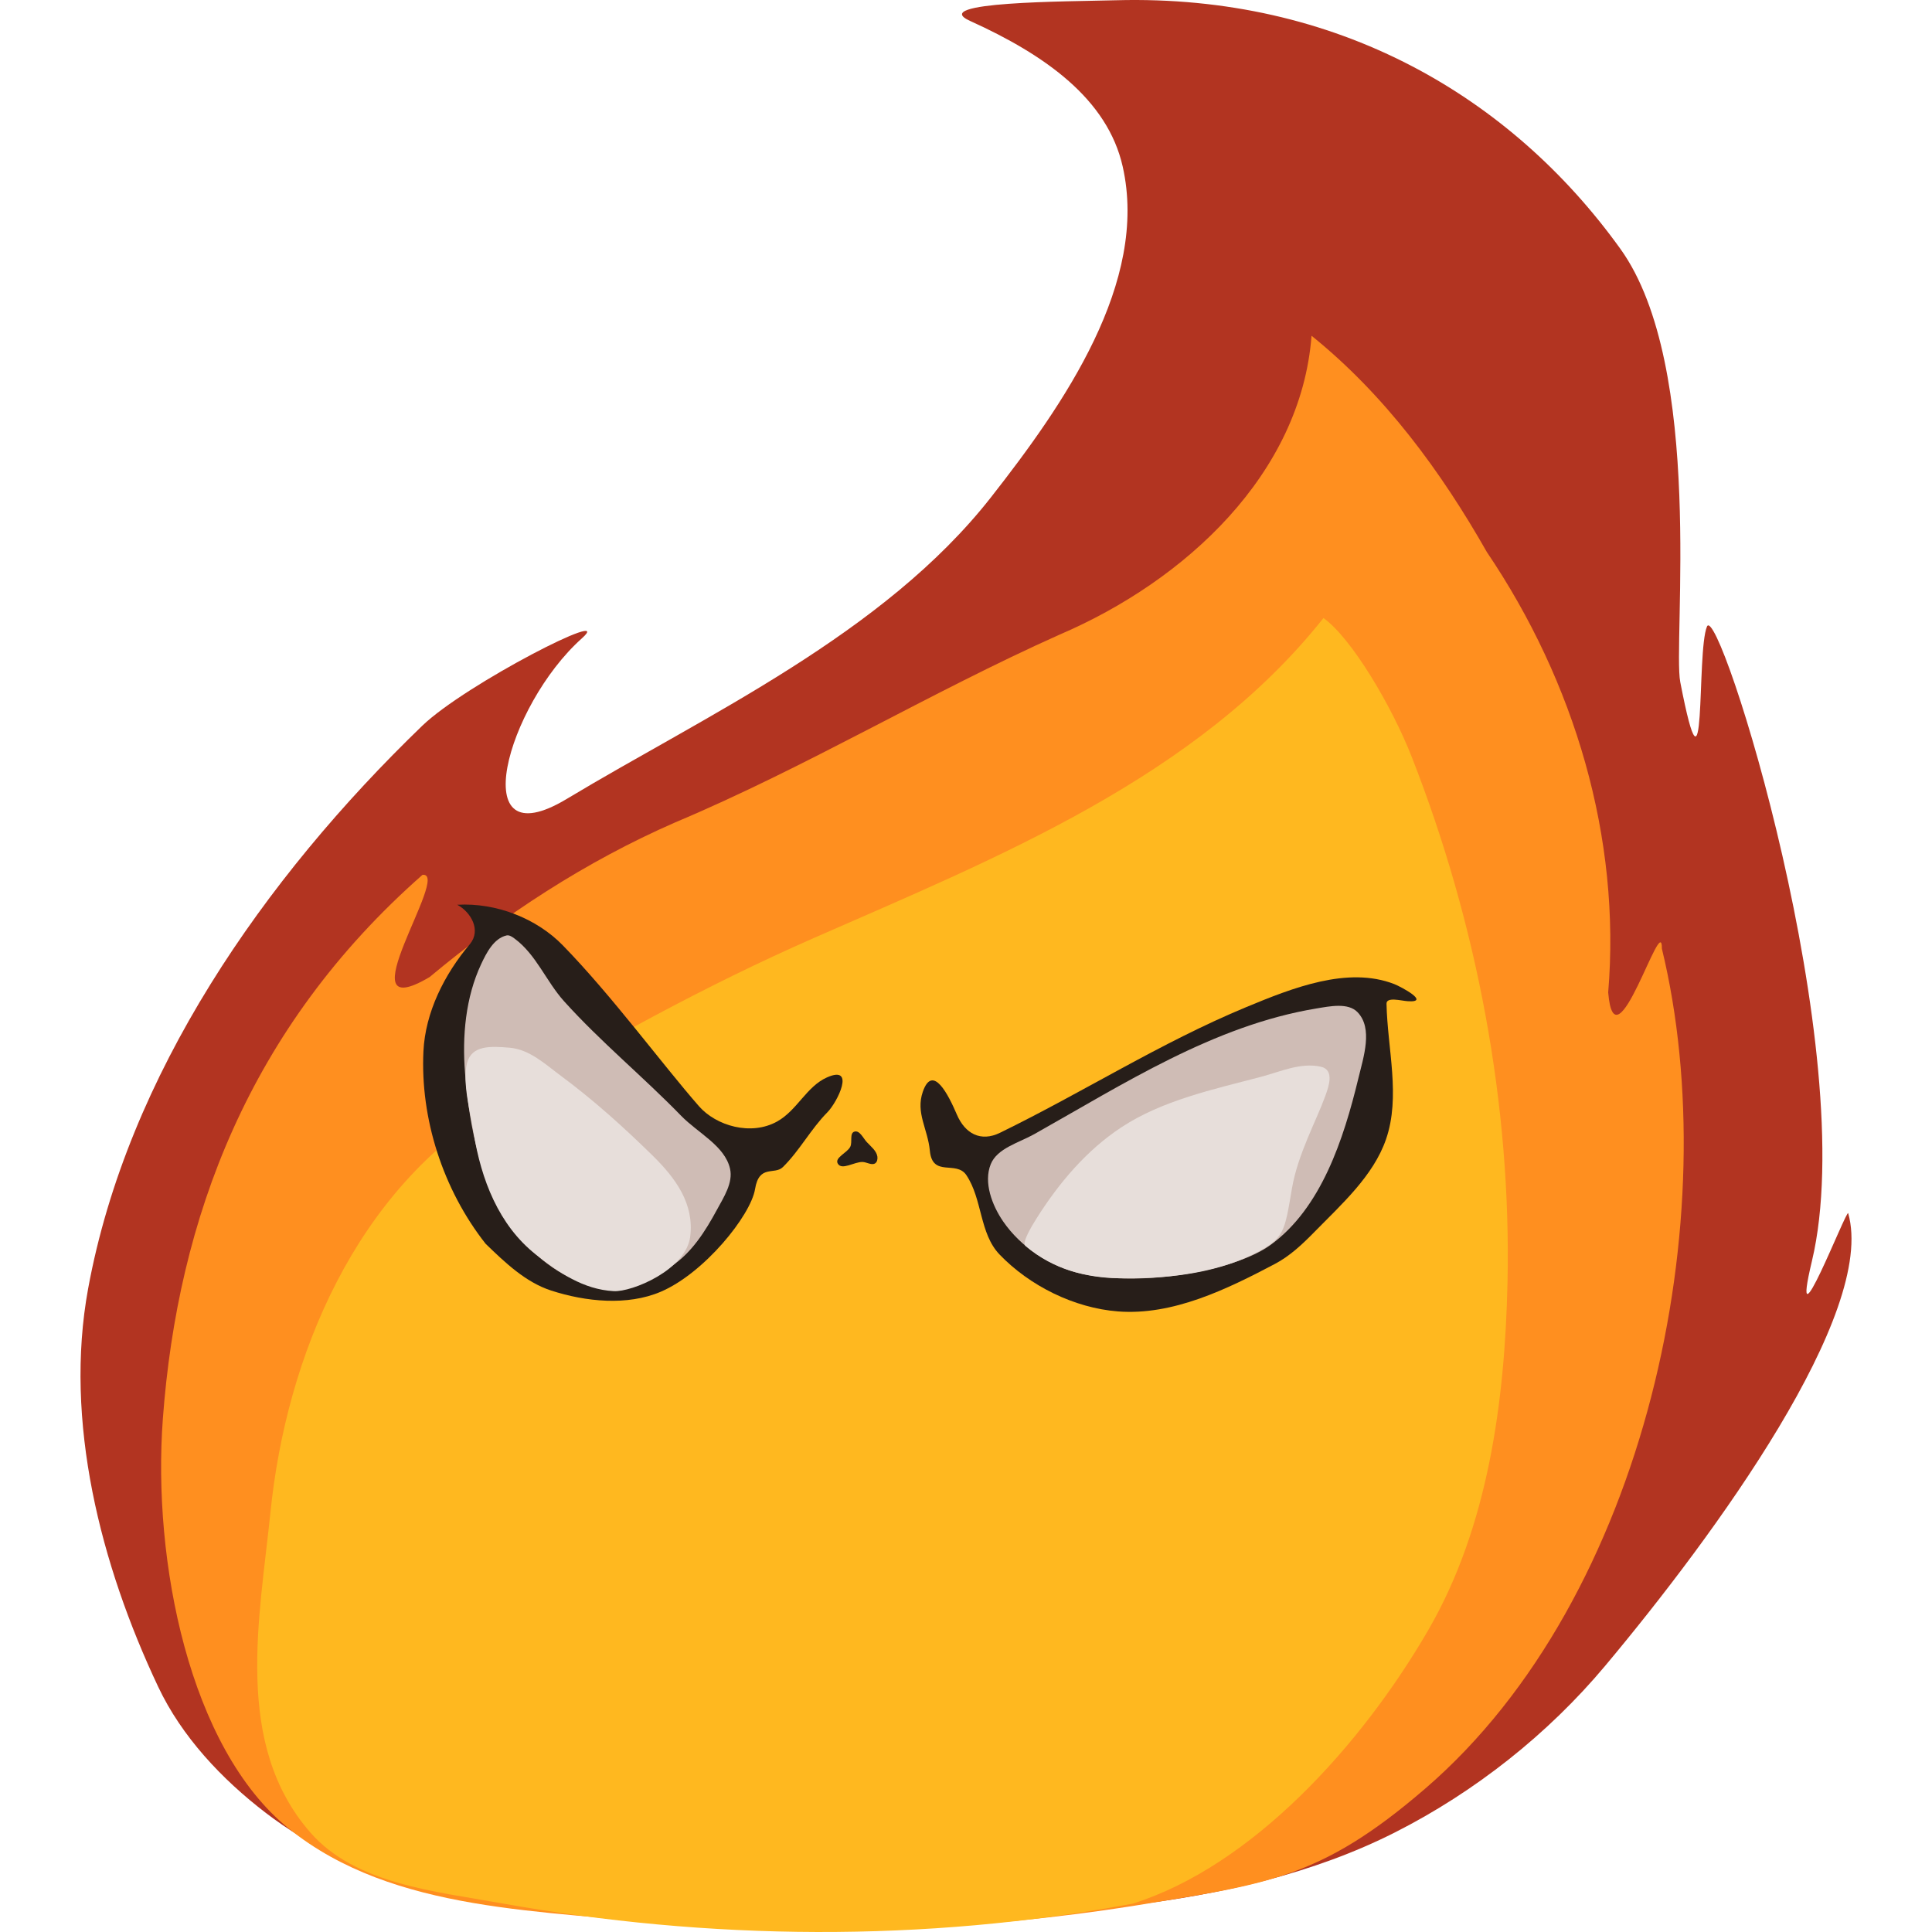
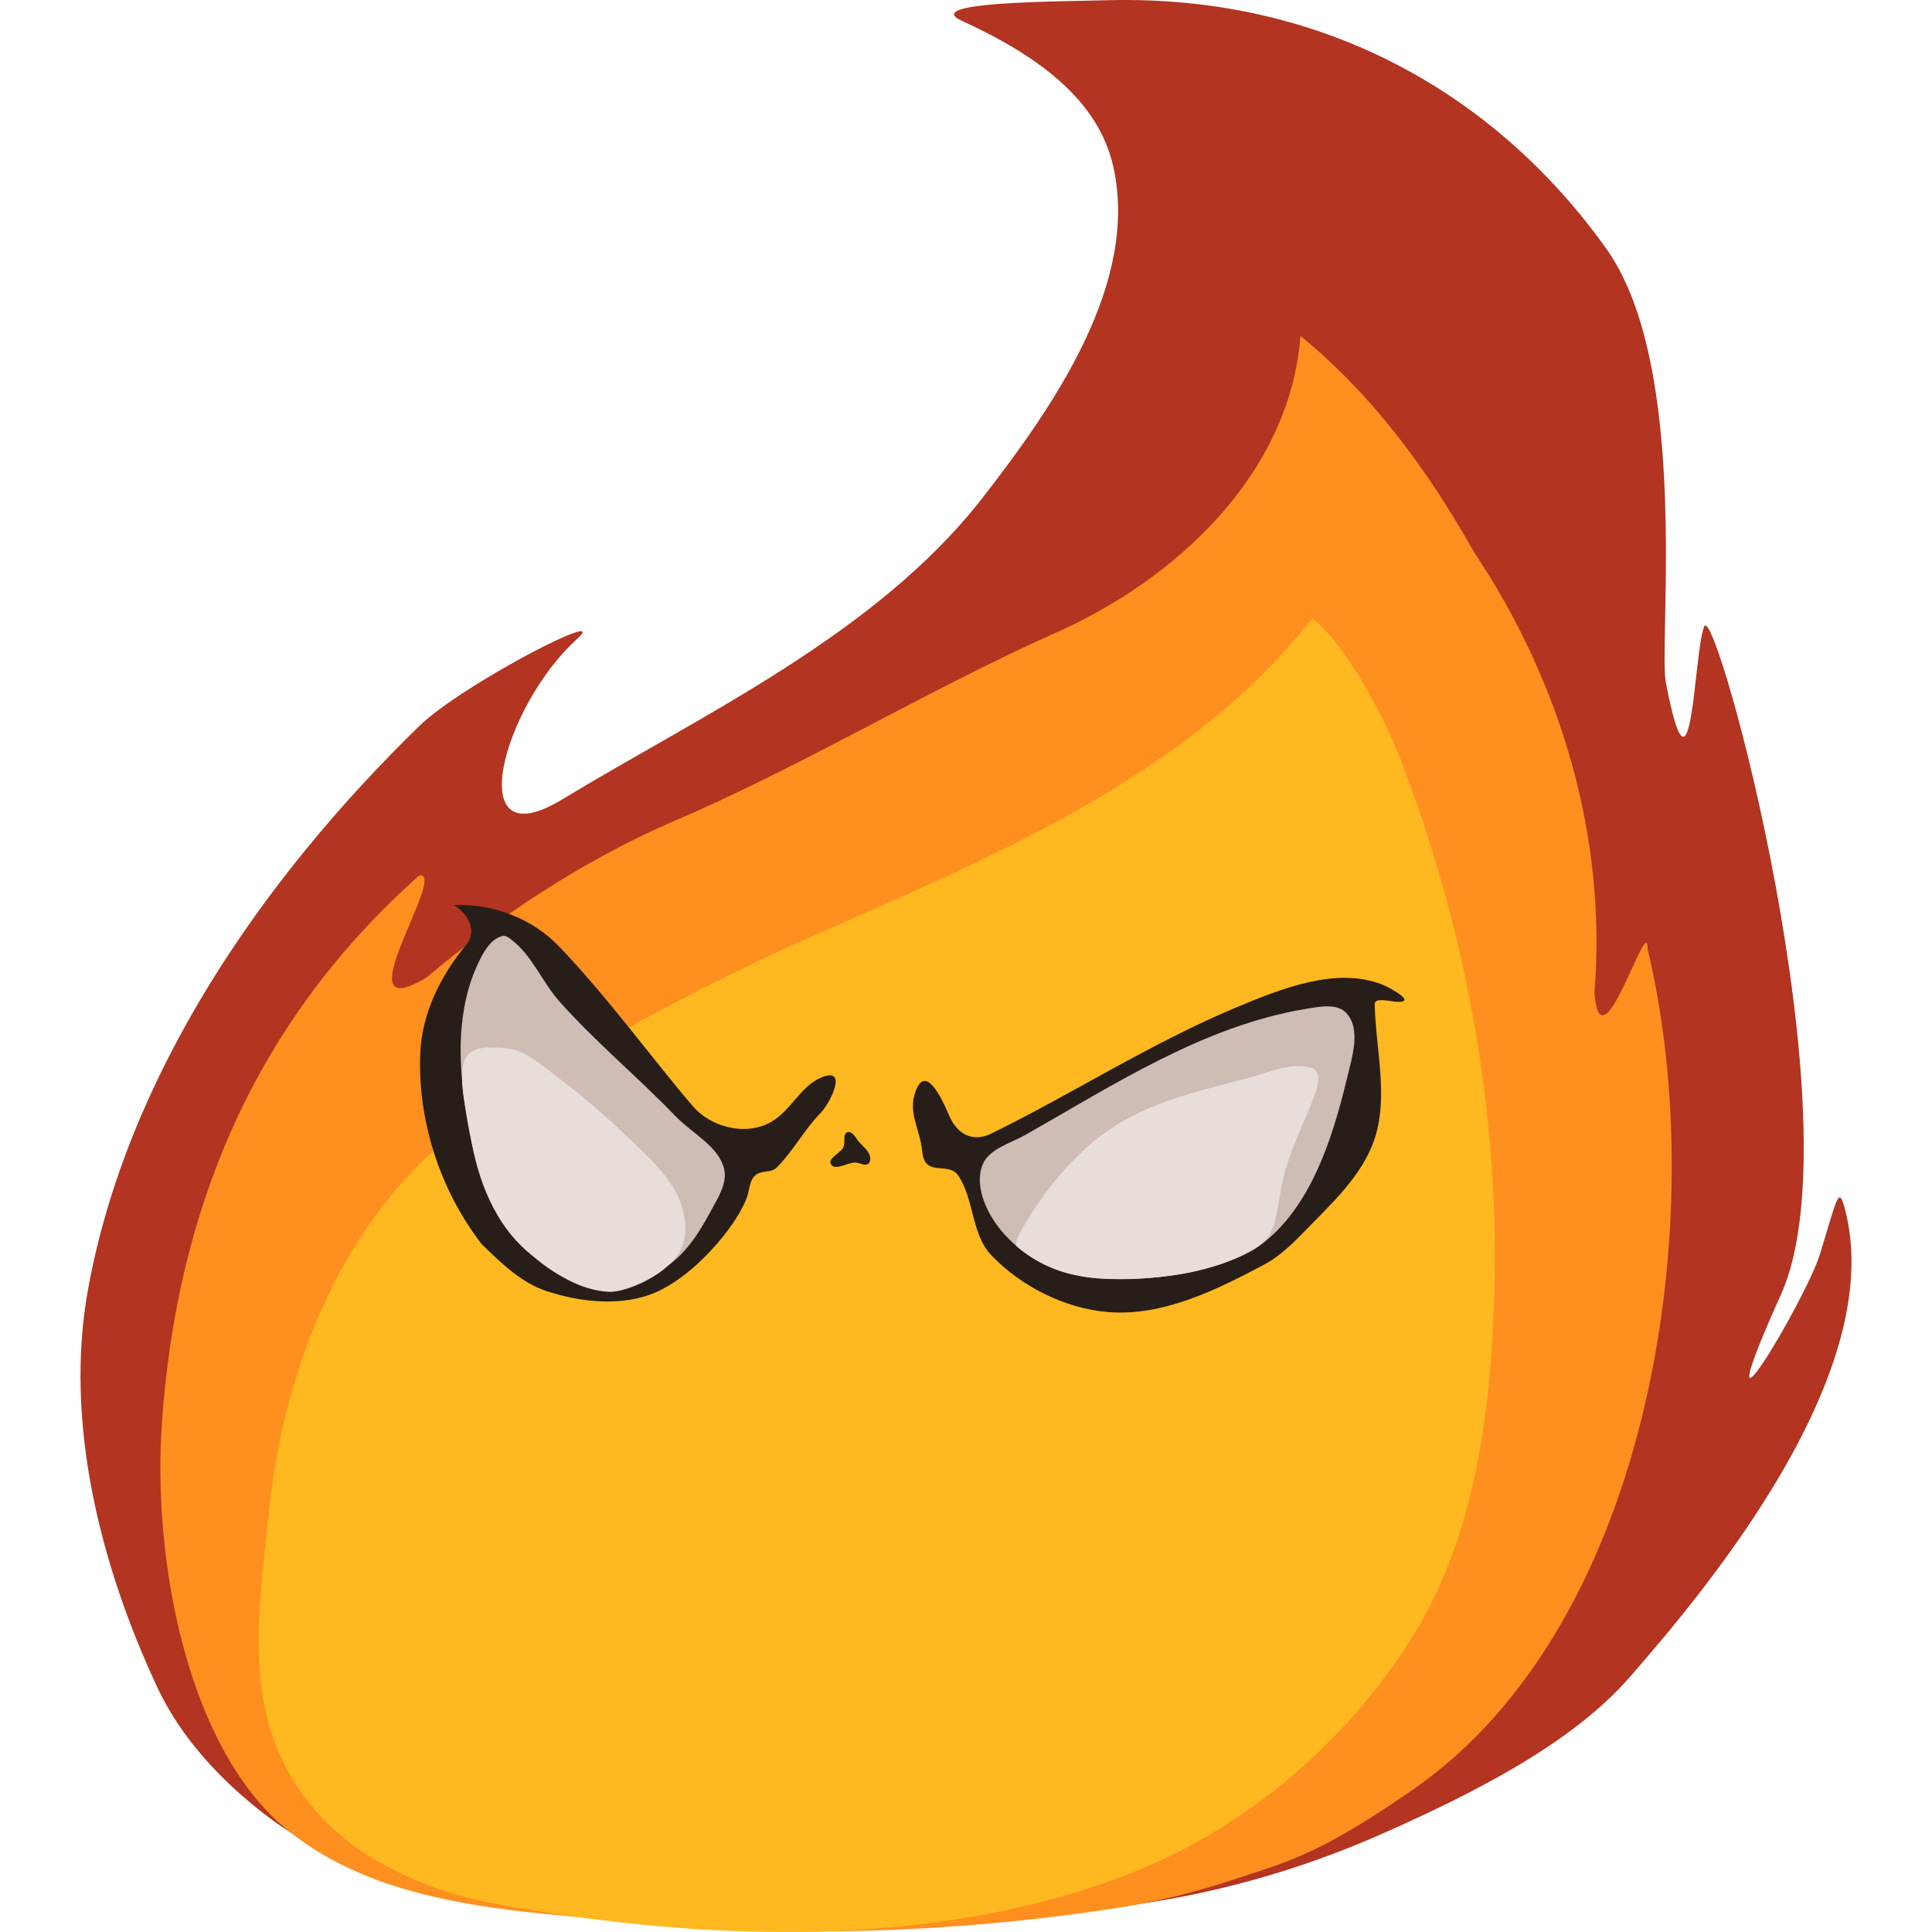
<svg xmlns="http://www.w3.org/2000/svg" version="1.1" id="Layer_1" x="0px" y="0px" width="512" viewBox="0 0 512 512" enable-background="new 0 0 512 512" xml:space="preserve" height="512">
  <defs id="defs14" />
-   <g id="g16" transform="matrix(1.212514,0.04657899,-0.04061269,1.163201,-47.9438,-46.52419)">
-     <path id="path15" style="display:inline;fill:#b23421;fill-opacity:1" d="m 284.447,28.662 c -10.739,0.731 -41.207,1.952 -31.734,5.977 16.76,7.122 30.604,16.641 34.428,31.784 6.595,26.115 -10.995,54.596 -26.229,76.429 -22.39,32.088 -60.521,52.039 -90.301,72.334 -22.025,15.01 -13.832,-20.697 2.073,-36.658 7.547,-7.573 -25.055,11.418 -34.156,21.263 -33.467,36.202 -61.711,81.999 -68.646,130.991 -4.299,30.369 4.8,62.686 18.322,89.974 5.515,11.129 14.594,20.488 24.474,27.774 9.875,7.283 21.532,12.473 33.468,14.964 50.854,10.612 104.519,7.041 155.833,-1.484 19.804,-3.29 39.826,-8.821 57.321,-18.942 17.136,-9.913 32.612,-23.683 44.571,-39.711 23.077,-30.926 56.567,-82.696 49.607,-105.112 -0.355,-1.144 -11.889,33.594 -7.548,11.171 9.261,-47.832 -25.463,-149.611 -27.748,-143.419 -2.175,5.893 1.534,44.338 -5.409,12.853 -1.952,-8.852 3.054,-71.915 -16.38,-98.045 C 371.243,46.984 332.495,25.392 284.447,28.662 Z" />
-     <path id="path25" style="display:inline;fill:#ff8f1f;fill-opacity:1" d="m 302.418,462.158 c 28.989,-6.211 40.596,-7.504 63.161,-29.342 47.016,-45.502 61.373,-133.002 45.215,-193.145 -0.182,-9 -9.32,28.573 -11.386,10.438 1.639,-35.293 -9.677,-70.347 -29.845,-99.148 -10.582,-17.895 -23.408,-34.821 -39.908,-47.671 -1.26,31.518 -25.648,56.823 -52.68,70.181 -28.041,14.412 -54.09,32.294 -82.478,46.088 -19.321,9.72 -36.714,22.603 -52.45,37.348 -18.826,12.624 4.08,-24.242 -2.341,-23.188 -36.776,36.323 -50.805,80.429 -52.522,126.004 -1.223,32.464 8.271,74.7 30.561,92.122 23.672,18.502 56.731,16.238 85.701,18.622 32.418,1.307 67.202,-1.806 98.972,-8.309 z" />
-     <path id="path26" style="display:inline;fill:#ffb81f;fill-opacity:1" d="m 365.012,396.731 c 12.248,-23.961 14.963,-52.675 14.632,-79.672 -0.497,-40.531 -9.419,-81.553 -24.891,-118.78 -4.75,-11.43 -14.07,-26.567 -20.343,-30.868 -26.41,37.387 -69.131,57.218 -108.814,77.263 -23.465,11.853 -45.799,25.898 -67.56,40.627 -30.58,20.699 -44.373,59.118 -46.654,94.758 -1.549,24.206 -6.378,53.126 11.177,72.559 10.2,11.292 27.593,12.257 42.022,14.372 45.755,6.708 92.914,5.245 137.993,-5.407 25.769,-9.607 48.691,-37.957 62.438,-64.852 z" />
+   <g id="g16" transform="matrix(1.201574,0.04660363,-0.04024619,1.163815,-47.31875,-46.54877)">
+     <path id="path15" style="display:inline;fill:#b23421;fill-opacity:1" d="m 284.447,28.662 c -10.739,0.731 -41.207,1.952 -31.734,5.977 16.76,7.122 30.604,16.641 34.428,31.784 6.595,26.115 -10.995,54.596 -26.229,76.429 -22.39,32.088 -60.521,52.039 -90.301,72.334 -22.025,15.01 -13.832,-20.697 2.073,-36.658 7.547,-7.573 -25.055,11.418 -34.156,21.263 -33.467,36.202 -61.711,81.999 -68.646,130.991 -4.299,30.369 4.8,62.686 18.322,89.974 5.515,11.129 14.594,20.488 24.474,27.774 9.875,7.283 21.532,12.473 33.468,14.964 50.854,10.612 104.519,7.041 155.833,-1.484 19.804,-3.29 39.284,-9.811 57.321,-18.942 19.217,-9.729 40.659,-21.877 53.014,-37.575 17.126,-21.761 54.574,-72.03 43.926,-108.434 -1.599,-5.466 -1.777,-2.479 -5.163,10.458 -2.783,10.637 -25.477,53.103 -8.235,9.382 15.581,-39.509 -19.747,-157.297 -22.031,-151.105 -2.175,5.893 -1.094,44.542 -8.036,13.057 -1.952,-8.852 3.054,-71.915 -16.38,-98.045 C 371.243,46.984 332.495,25.392 284.447,28.662 Z" />
+     <path id="path25" style="display:inline;fill:#ff8f1f;fill-opacity:1" d="m 302.418,462.158 c 13.777,-2.952 22.549,-6.569 31.516,-10.033 9.901,-3.824 18.406,-9.061 31.645,-19.309 51.502,-39.868 61.373,-133.002 45.215,-193.145 -0.182,-9 -9.32,28.573 -11.386,10.438 1.639,-35.293 -9.677,-70.347 -29.845,-99.148 -10.582,-17.895 -23.408,-34.821 -39.908,-47.671 -1.26,31.518 -25.648,56.823 -52.68,70.181 -28.041,14.412 -54.09,32.294 -82.478,46.088 -19.321,9.72 -36.714,22.603 -52.45,37.348 -18.826,12.624 4.08,-24.242 -2.341,-23.188 -36.776,36.323 -50.805,80.429 -52.522,126.004 -1.223,32.464 8.271,74.7 30.561,92.122 23.672,18.502 56.731,16.238 85.701,18.622 32.418,1.307 67.202,-1.806 98.972,-8.309 z" />
+     <path id="path26" style="display:inline;fill:#ffb81f;fill-opacity:1" d="m 365.012,396.731 c 12.669,-23.62 14.963,-52.675 14.632,-79.672 -0.497,-40.531 -9.419,-81.553 -24.891,-118.78 -4.75,-11.43 -14.07,-26.567 -20.343,-30.868 -26.41,37.387 -69.131,57.218 -108.814,77.263 -23.465,11.853 -45.799,25.898 -67.56,40.627 -30.58,20.699 -44.373,59.118 -46.654,94.758 -1.549,24.206 -4.938,47.903 12.617,67.336 10.2,11.292 26.152,17.479 40.582,19.595 45.755,6.708 97.387,6.697 140.436,-13.082 24.783,-11.386 46.774,-32.529 59.994,-57.177 z" />
    <path fill="#31251a" opacity="1" stroke="none" d="m 238.734,290.647 c 0.92,0.958 2.158,1.87 2.408,3.174 0.103,0.539 0.008,1.271 -0.441,1.587 -0.757,0.532 -1.842,-0.224 -2.767,-0.208 -1.8,0.033 -4.424,2.134 -5.369,0.601 -0.83,-1.348 1.976,-2.521 2.596,-3.978 0.463,-1.09 -0.326,-3.082 0.796,-3.463 1.135,-0.386 1.946,1.422 2.777,2.287 z" id="path9" style="display:inline;fill:#271e19;fill-opacity:1" />
    <path fill="#2d221b" opacity="1" stroke="none" d="m 156.307,317.112 c -9.79,-12.037 -15.242,-27.998 -15.046,-43.266 0.113,-8.842 3.942,-17.638 9.352,-24.825 2.339,-3.219 -0.011,-7.227 -3.085,-8.803 8.559,-0.85 17.43,2.441 23.324,8.291 11.13,11.049 22.481,26.026 30.962,35.428 3.892,4.314 11.599,6.359 17.207,2.783 4.291,-2.736 6.114,-8.205 10.527,-10.455 6.232,-3.178 2.455,5.552 0.348,7.94 -3.495,3.963 -5.746,8.925 -9.289,12.844 -1.77,1.957 -5.209,-0.487 -5.915,5.261 -0.743,6.051 -10.462,19.596 -19.82,24.19 -7.155,3.513 -16.258,2.931 -23.904,0.677 -5.686,-1.676 -10.321,-6.008 -14.66,-10.065" id="path7" style="display:inline;fill:#271e19;fill-opacity:1" />
    <path id="path16" style="display:inline;fill:#cfbcb5;fill-opacity:1" d="m 158.518,246.768 c -2.757,0.788 -4.241,4.102 -5.326,6.757 -3.149,7.71 -3.606,16.561 -2.692,24.839 1.381,12.515 4.342,25.894 12.162,35.762 4.621,5.83 11.537,10.985 18.929,11.821 5.398,0.61 11.044,-2.085 15.401,-5.33 4.355,-3.243 7.182,-8.32 9.514,-13.223 1.41,-2.964 3.379,-6.324 2.571,-9.505 -1.317,-5.182 -7.284,-7.833 -11.072,-11.608 -8.603,-8.575 -18.186,-16.163 -26.451,-25.064 -4.043,-4.354 -6.423,-10.375 -11.271,-13.81 -0.511,-0.362 -1.164,-0.81 -1.766,-0.638 z" />
    <path fill="#dcd3ca" opacity="1" stroke="none" d="m 184.616,326.764 c -6.641,-0.111 -12.125,-3.752 -17.244,-7.634 -8.372,-6.35 -12.571,-16.728 -14.501,-27.025 -0.855,-4.562 -2.95,-11.516 -2,-15.962 0.885,-4.143 5.065,-4.04 9.111,-3.861 4.444,0.197 7.968,3.461 11.444,5.939 7.306,5.207 14.095,11.131 20.599,17.304 5.314,5.043 9.508,10.667 8.88,18.129 -0.642,7.637 -12.295,13.177 -16.289,13.111 z" id="path11" style="display:inline;fill:#e7deda;fill-opacity:1" />
    <path fill="#2d231b" opacity="1" stroke="none" d="m 328.752,314.779 c -10.29,6.188 -21.898,12.672 -33.896,12.19 -9.618,-0.386 -19.529,-5.081 -26.302,-11.92 -4.556,-4.6 -4.137,-12.434 -7.848,-17.767 -2.32,-3.334 -7.378,0.884 -8.147,-5.207 -0.632,-5.008 -3.422,-8.502 -1.994,-13.367 1.948,-6.637 5.68,0.611 7.609,4.879 1.934,4.277 5.414,6.078 9.538,3.778 17.809,-9.932 34.402,-21.933 52.803,-30.754 9.961,-4.775 21.842,-10.239 32.124,-6.539 1.525,0.549 8.208,3.952 3.053,3.782 -1.432,-0.047 -4.669,-0.858 -4.582,0.766 0.545,10.25 3.826,20.982 0.92,30.851 -2.486,8.443 -9.175,15.125 -14.964,21.754 -2.463,2.82 -5.105,5.624 -8.314,7.554 z" id="path8" style="display:inline;fill:#271e19;fill-opacity:1" />
    <path fill="#cfc2b5" opacity="1" stroke="none" d="m 286.389,318.675 c -6.733,-1.291 -13.304,-5.569 -17.282,-11.153 -2.574,-3.613 -4.62,-8.736 -3.165,-12.927 1.285,-3.702 5.967,-5.12 9.271,-7.228 19.12,-12.201 38.373,-26.286 60.55,-31.042 2.965,-0.636 6.946,-1.684 9.084,0.466 3.538,3.558 1.658,10.114 0.689,15.037 -2.75,13.97 -7.125,29.929 -17.979,38.745 -7.446,6.048 -27.432,10.734 -41.167,8.101 z" id="path14" style="display:inline;fill:#cfbcb5;fill-opacity:1" />
    <path fill="#dcd3ca" opacity="1" stroke="none" d="m 324.028,312.724 c -8.654,4.932 -19.617,6.524 -29.592,6.698 -6.218,0.109 -13.815,-1.195 -20.291,-6.552 -0.845,-0.699 1.148,-4.438 2.281,-6.47 4.533,-8.121 10.344,-15.859 17.792,-21.381 8.726,-6.47 19.67,-9.386 30.025,-12.667 4.231,-1.341 8.553,-3.681 13.011,-2.833 3.089,0.587 1.842,4.535 1.187,6.651 -1.777,5.737 -5.542,13.453 -6.56,21.263 -1.304,10.009 -1.204,11.501 -7.854,15.29 z" id="path13" style="display:inline;fill:#e7deda;fill-opacity:1" />
  </g>
</svg>
